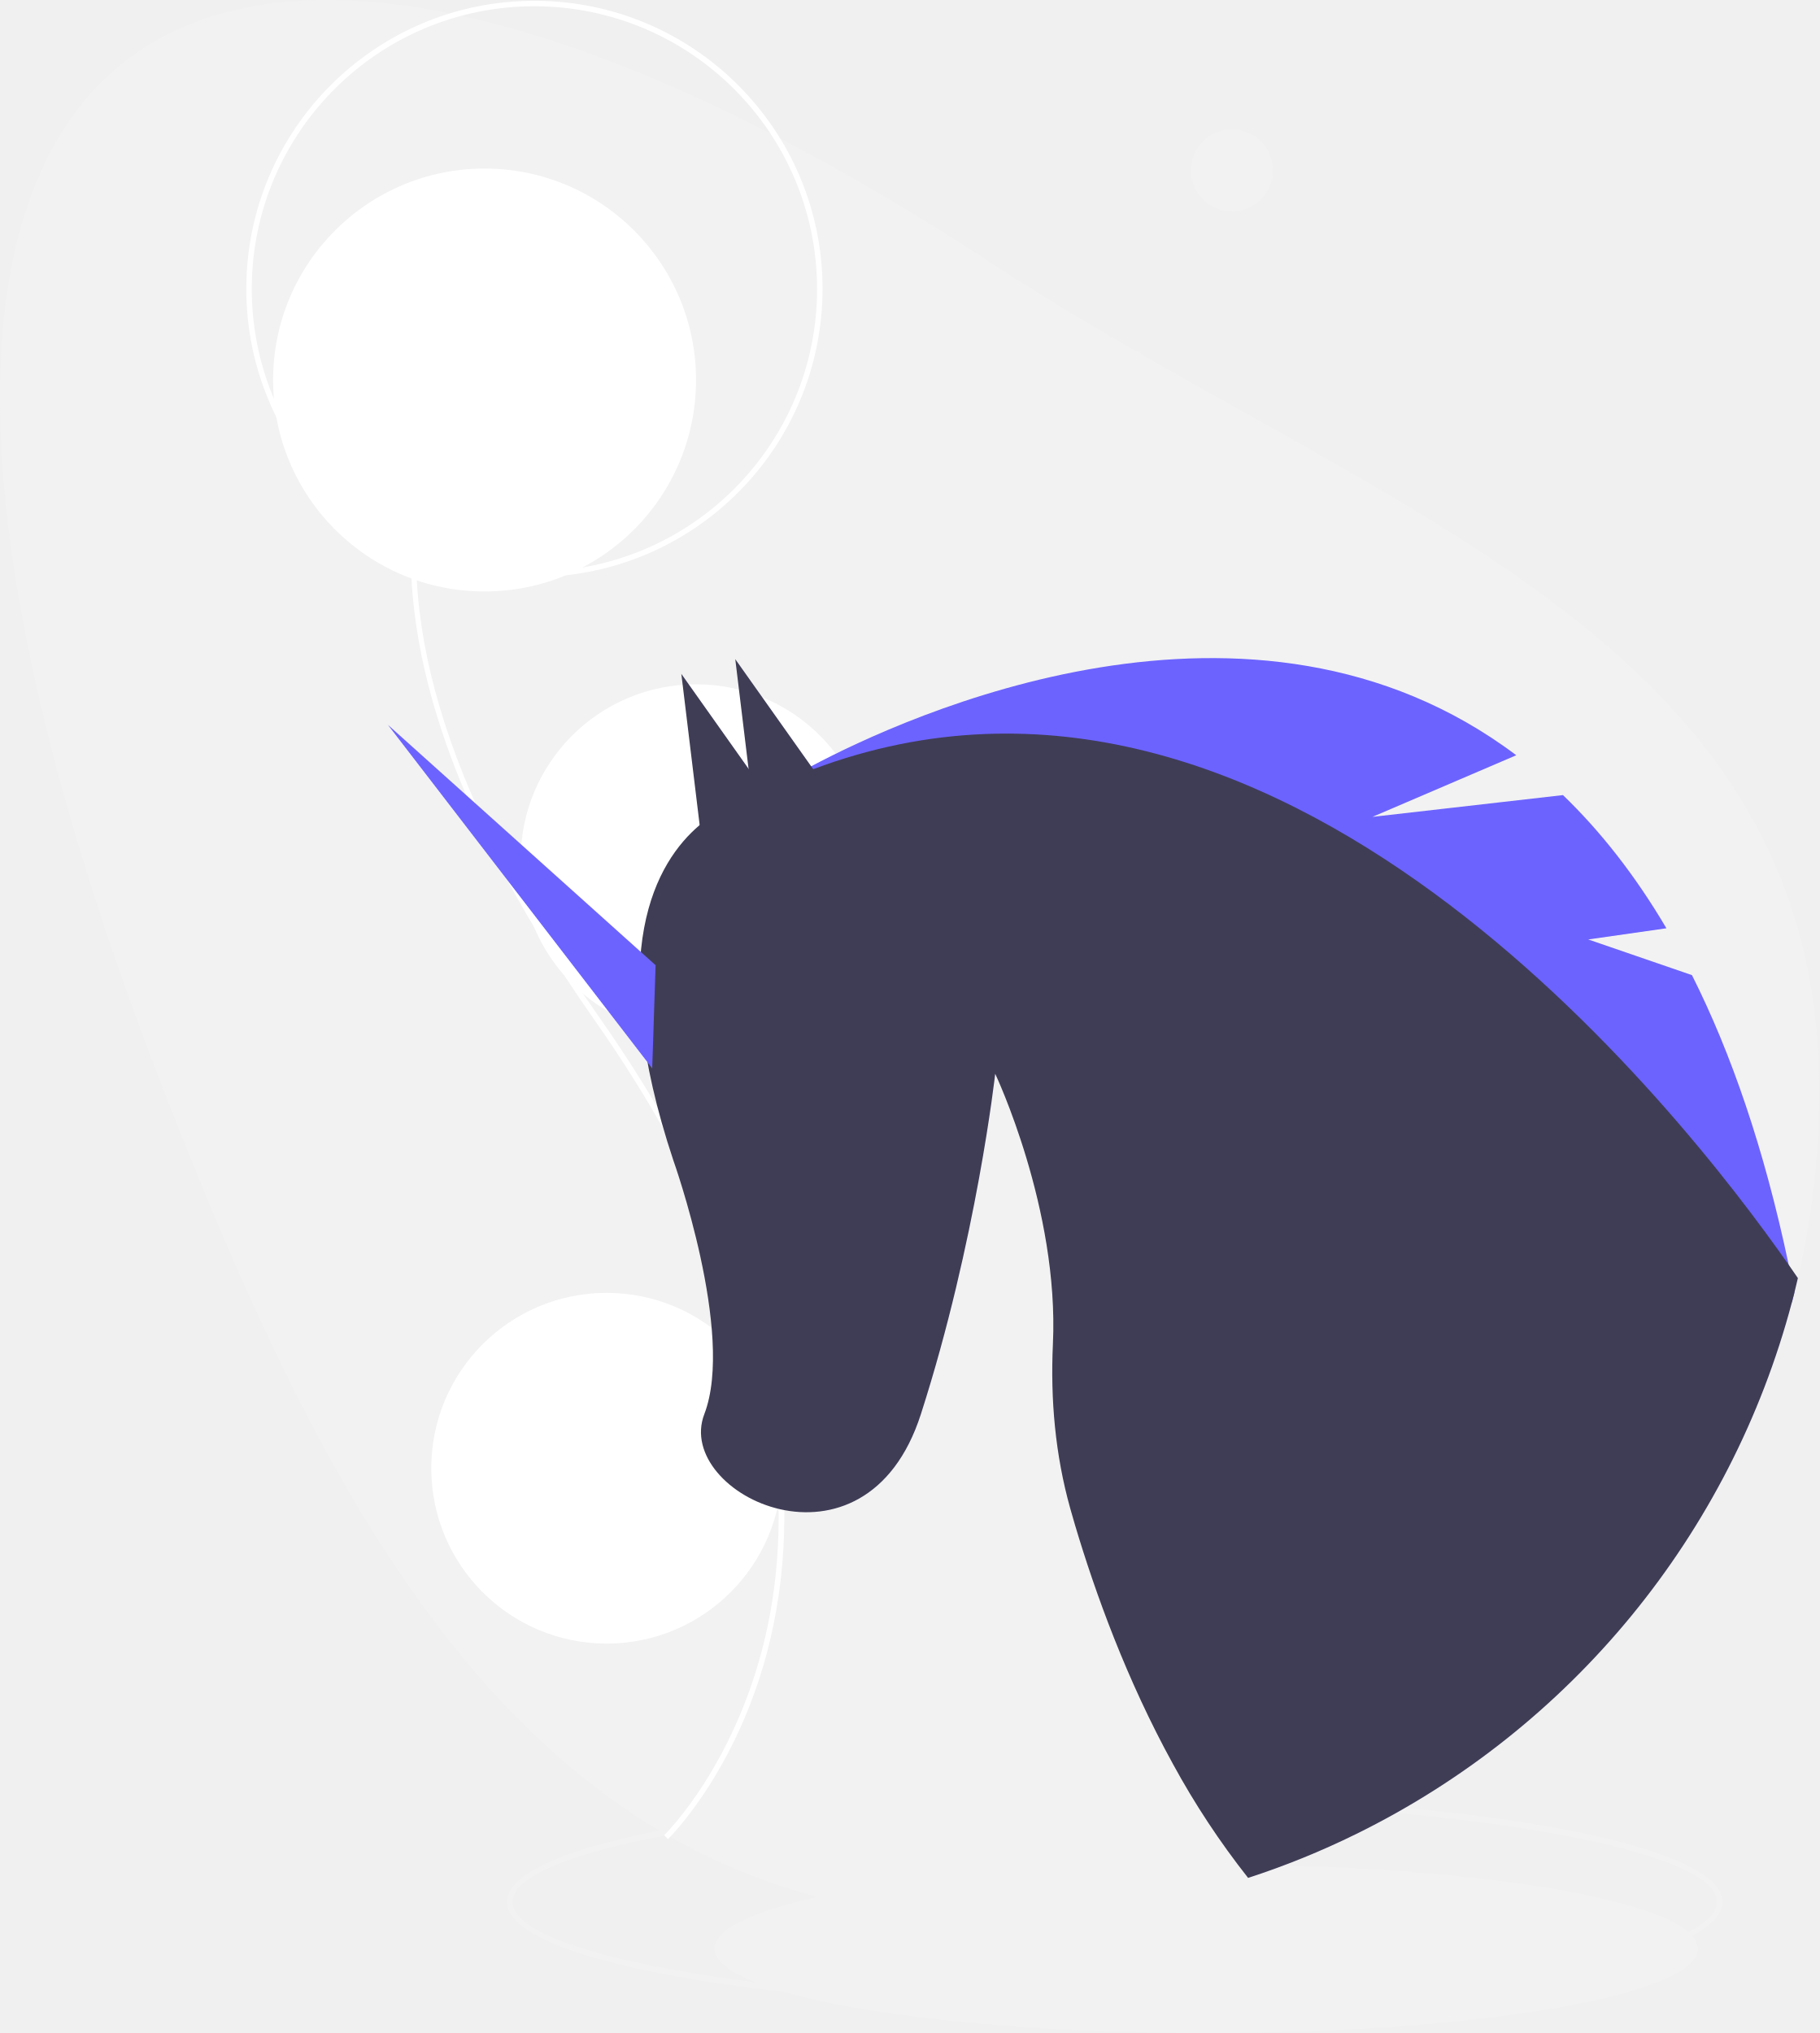
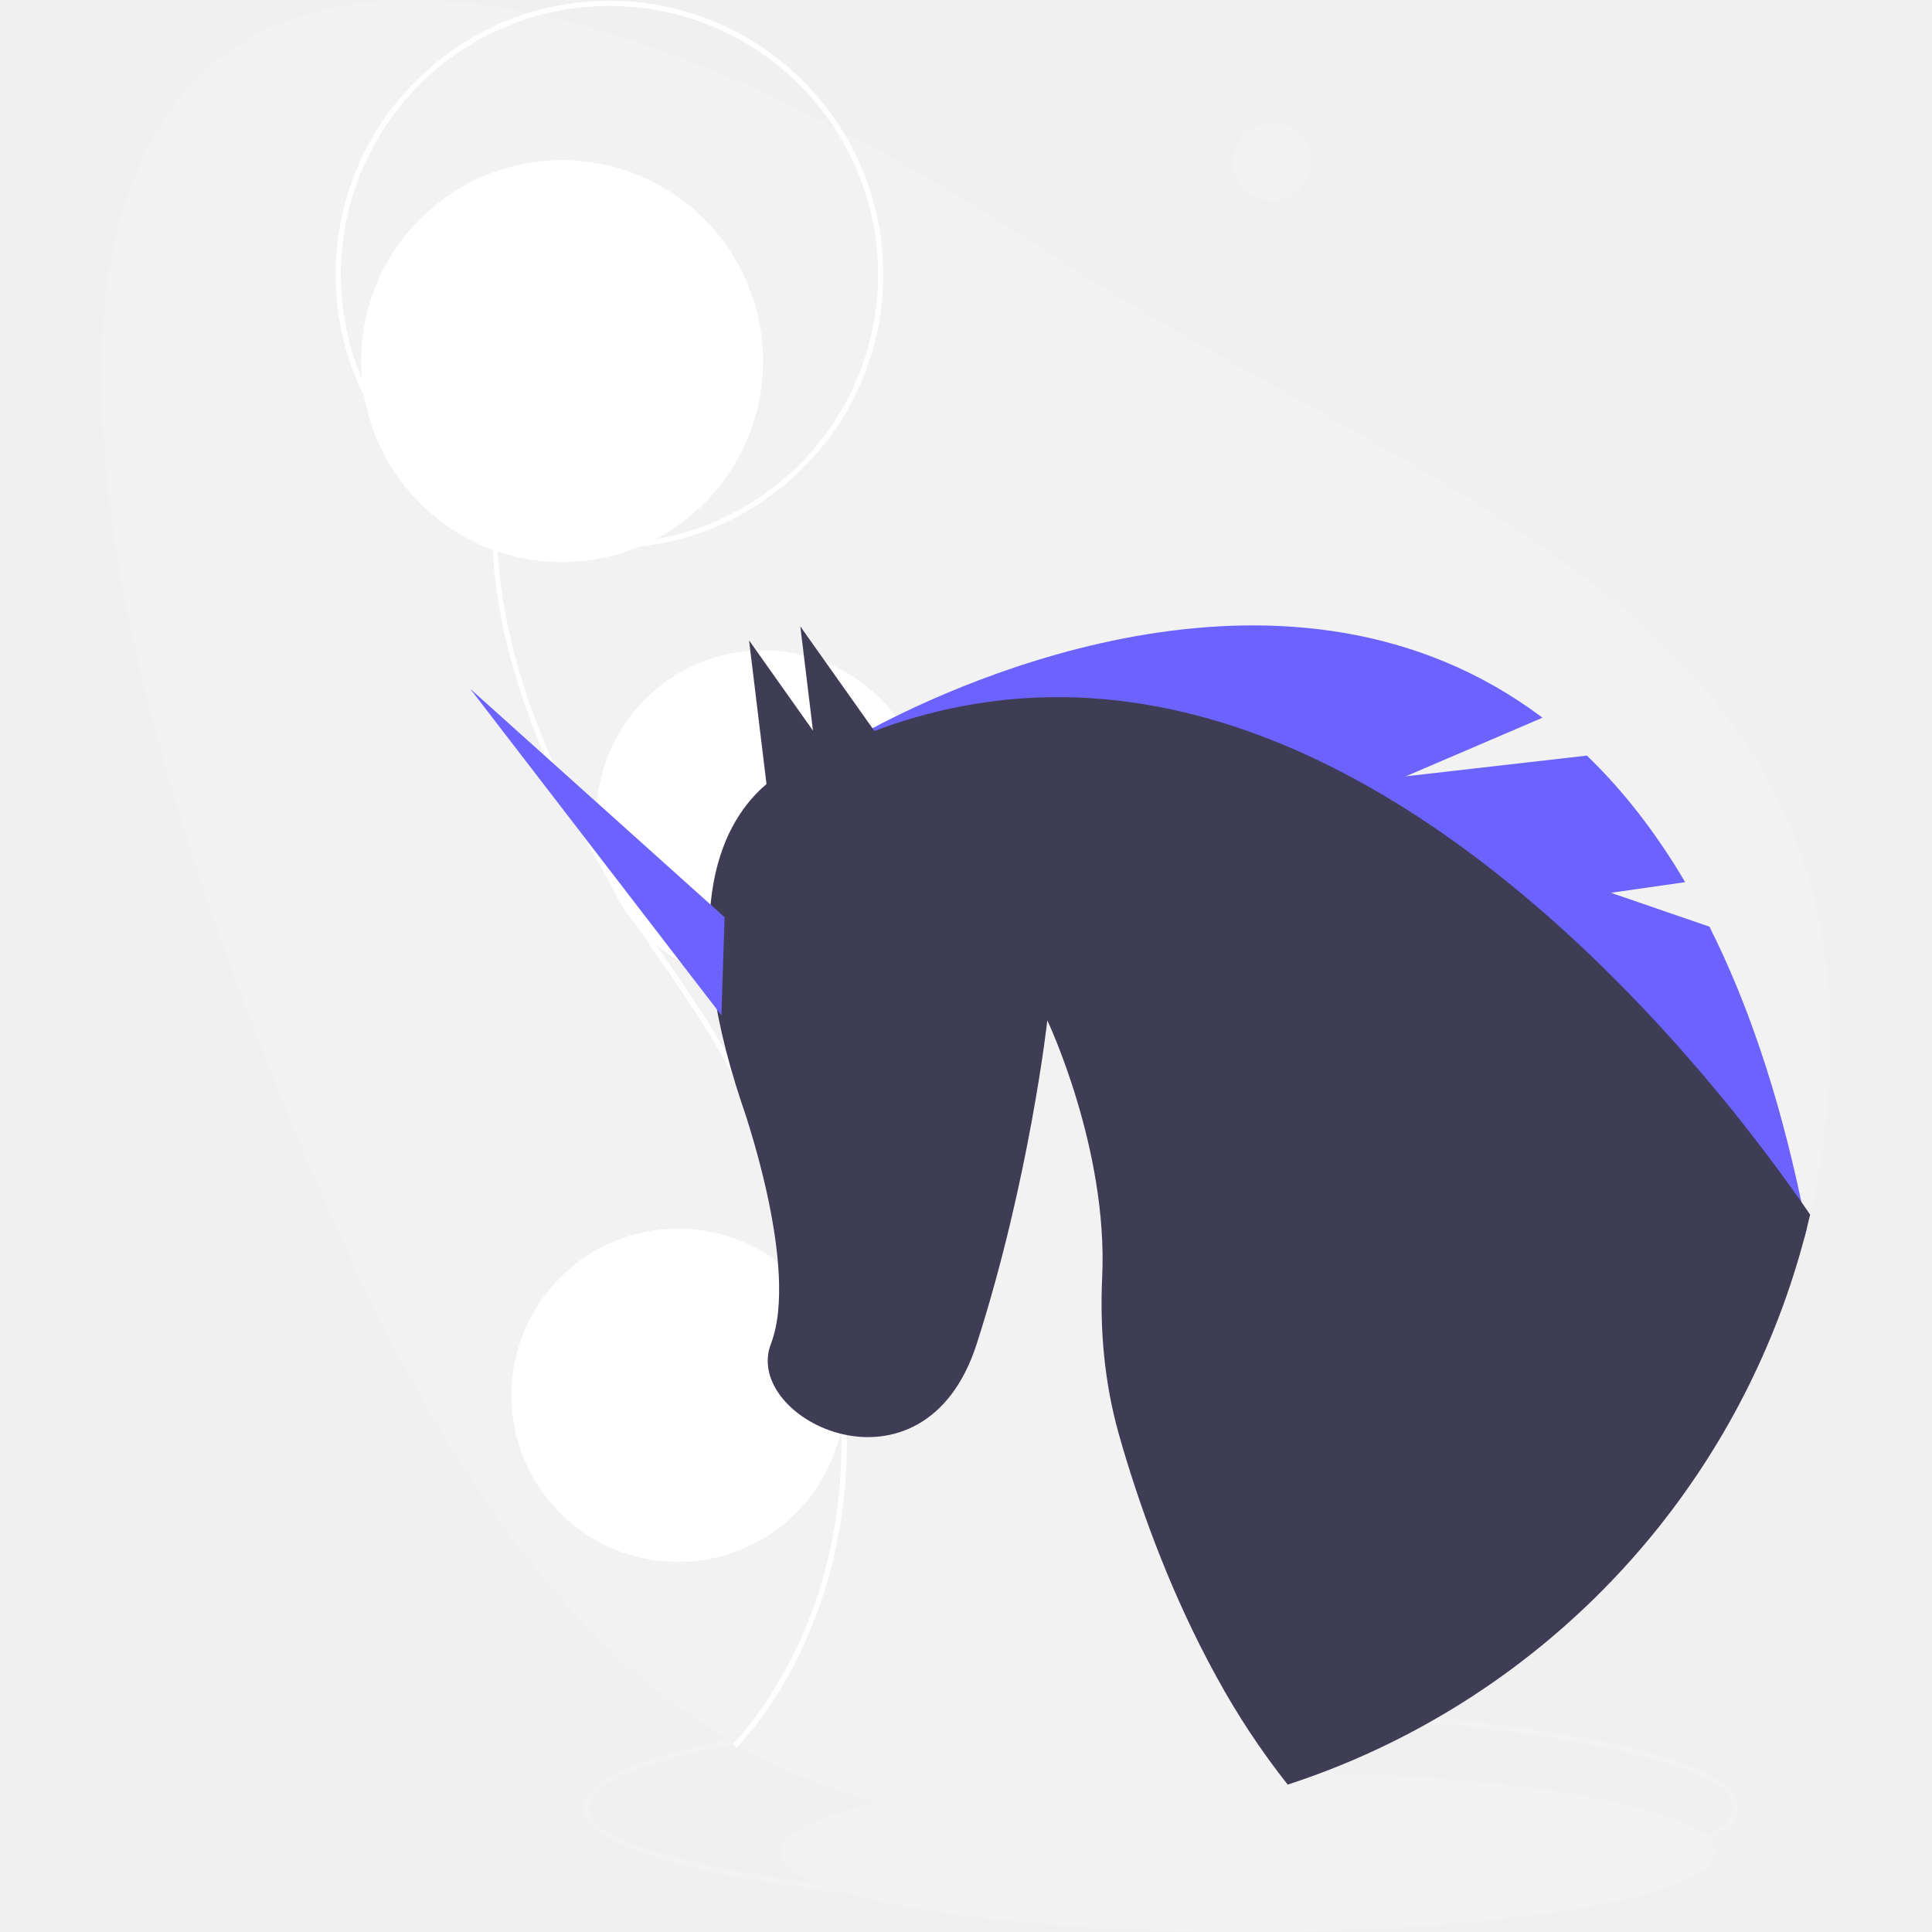
- <svg xmlns="http://www.w3.org/2000/svg" id="f2456a0d-5629-424d-81f1-cb25f2706be0" data-name="Layer 1" width="758.806" height="848" viewBox="0 0 758.806 848">
+ <svg xmlns="http://www.w3.org/2000/svg" id="f2456a0d-5629-424d-81f1-cb25f2706be0" data-name="Layer 1" width="50" height="50" viewBox="0 0 758.806 848">
  <ellipse cx="503.124" cy="812.817" rx="205.082" ry="35.183" fill="#f2f2f2" />
  <path d="M685.553,863.746c-142.151,0-253.504-19.518-253.504-44.434s111.352-44.434,253.504-44.434S939.057,794.395,939.057,819.312,827.705,863.746,685.553,863.746Zm0-86.59c-136.178,0-251.225,19.305-251.225,42.156s115.047,42.156,251.225,42.156,251.225-19.305,251.225-42.156S821.731,777.156,685.553,777.156Z" transform="translate(-220.5972 -26)" fill="#f2f2f2" />
  <path d="M979.403,481.005a345.641,345.641,0,0,1-6.677,67.836q-1.025,5.161-2.222,10.277-.701,3.076-1.47,6.13-.496,1.982-1.025,3.965A345.973,345.973,0,0,1,786.261,790.997a339.572,339.572,0,0,1-45.072,18.309q-3.521,1.145-7.075,2.222h-.011a344.839,344.839,0,0,1-99.92,14.698q-7.28,0-14.356-.33a286.2,286.2,0,0,1-38.065-4.227C427.164,793.732,351.432,641.493,288.962,481.005q-2.324-5.964-4.569-11.849-.547-1.453-1.094-2.905C117.137,26.875,297.336-84.314,634.182,135.784,793.793,240.068,979.403,290.348,979.403,481.005Z" transform="translate(-220.5972 -26)" fill="#f2f2f2" />
  <path d="M740.79,687.167l-1.579-1.642c.248-.238,24.901-24.387,34.29-69.509,8.672-41.674,5.727-110.29-57.549-200.516C667.423,346.3,647.784,285.843,657.583,235.806c8.607-43.958,37.883-63.269,38.177-63.458l1.234,1.915c-.286.185-28.794,19.041-37.19,62.052-9.641,49.392,9.877,109.239,58.014,177.876,28.15,40.141,46.89,79.45,55.699,116.836,7.059,29.96,7.793,58.76,2.184,85.599C766.138,662.384,741.043,686.924,740.79,687.167Z" transform="translate(-220.5972 -26)" fill="#f2f2f2" />
  <path d="M314.289,420.062a422.343,422.343,0,0,0-29.896,49.094q-.547-1.453-1.094-2.905a432.141,432.141,0,0,1,29.122-47.499c48.137-68.645,67.654-128.484,58.015-177.874-8.397-43.022-36.903-61.878-37.188-62.06l1.231-1.914c.296.194,29.577,19.506,38.179,63.461C382.456,290.404,362.814,350.858,314.289,420.062Z" transform="translate(-220.5972 -26)" fill="#f2f2f2" />
  <path d="M499.212,793.126l-1.579-1.642c.313-.3,31.394-30.736,43.239-87.611,10.939-52.52,7.244-138.99-72.48-252.67-33.311-47.499-56.027-92.376-67.518-133.384-9.389-33.508-11.377-64.657-5.908-92.583,10.811-55.212,47.557-79.451,47.927-79.689l1.234,1.915c-.362.234-36.34,24.017-46.939,78.282-12.16,62.258,12.424,137.673,73.07,224.149,35.413,50.497,58.987,99.944,70.066,146.968,8.876,37.671,9.8,73.879,2.748,107.621C531.053,761.994,499.529,792.821,499.212,793.126Z" transform="translate(-220.5972 -26)" fill="#fff" />
  <circle cx="202.118" cy="158.51" r="88.201" fill="#fff" />
  <path d="M443.511,266.68a120.175,120.175,0,1,1,120.175-120.176A120.312,120.312,0,0,1,443.511,266.68Zm0-238.072a117.897,117.897,0,1,0,117.896,117.896A118.03,118.03,0,0,0,443.511,28.608Z" transform="translate(-220.5972 -26)" fill="#fff" />
  <circle cx="290.319" cy="358.577" r="73.143" fill="#fff" />
  <circle cx="253.031" cy="612.424" r="73.143" fill="#fff" />
  <path d="M969.035,565.248q-1.145-5.913-2.358-11.667a.011.011,0,0,1-.011-.011c-10.231-48.547-24.017-88.356-40.344-120.827L883.06,417.863l32.608-4.66c-13.182-22.365-27.709-40.686-43.147-55.554L793.063,366.729l59.975-25.704C742.818,258.116,598.316,324.71,558.94,345.64c-5.4,2.86-8.819,4.876-9.912,5.526-.011,0-.011,0-.023.011-.239.148-.353.216-.353.216l22.354,11.61h.011L968.009,569.213Z" transform="translate(-220.5972 -26)" fill="#6c63ff" />
  <path d="M969.035,565.248q.769-3.059,1.47-6.13c-1.162-1.698-2.438-3.555-3.828-5.537a.011.011,0,0,1-.011-.011c-45.779-65.455-213.581-279.332-406.87-206.734h-.011q-5.366,2.017-10.755,4.33c-.011,0-.011,0-.023.011q-4.905,2.102-9.821,4.466c-1.663.786-3.315,1.606-4.979,2.438-1.447.729-2.883,1.47-4.33,2.233,0,0-8.226,2.062-17.443,9.833-18.104,15.29-40.048,52.649-10.972,139.877,0,0,25.817,72.268,12.909,105.833-12.909,33.542,67.13,72.257,90.338,0,23.231-72.28,30.99-141.973,30.99-141.973s26.706,56.272,24.074,112.704c-1.082,23.129.98,46.28,7.212,68.554.638,2.336,1.333,4.671,2.028,7.041,8.397,28.199,21.499,64.475,40.8,99.556a335.913,335.913,0,0,0,31.377,47.568,339.579,339.579,0,0,0,45.072-18.309A345.974,345.974,0,0,0,968.009,569.213Z" transform="translate(-220.5972 -26)" fill="#3f3d56" />
  <polygon points="317.011 360.127 306.686 274.949 350.566 336.896 317.011 360.127" fill="#3f3d56" />
  <polygon points="294.512 366.263 284.187 281.085 328.067 343.032 294.512 366.263" fill="#3f3d56" />
  <polygon points="272.037 445.634 161.79 302.333 273.446 402.595 272.037 445.634" fill="#6c63ff" />
  <circle cx="513.847" cy="71.047" r="17.09" fill="#f2f2f2" />
</svg>
